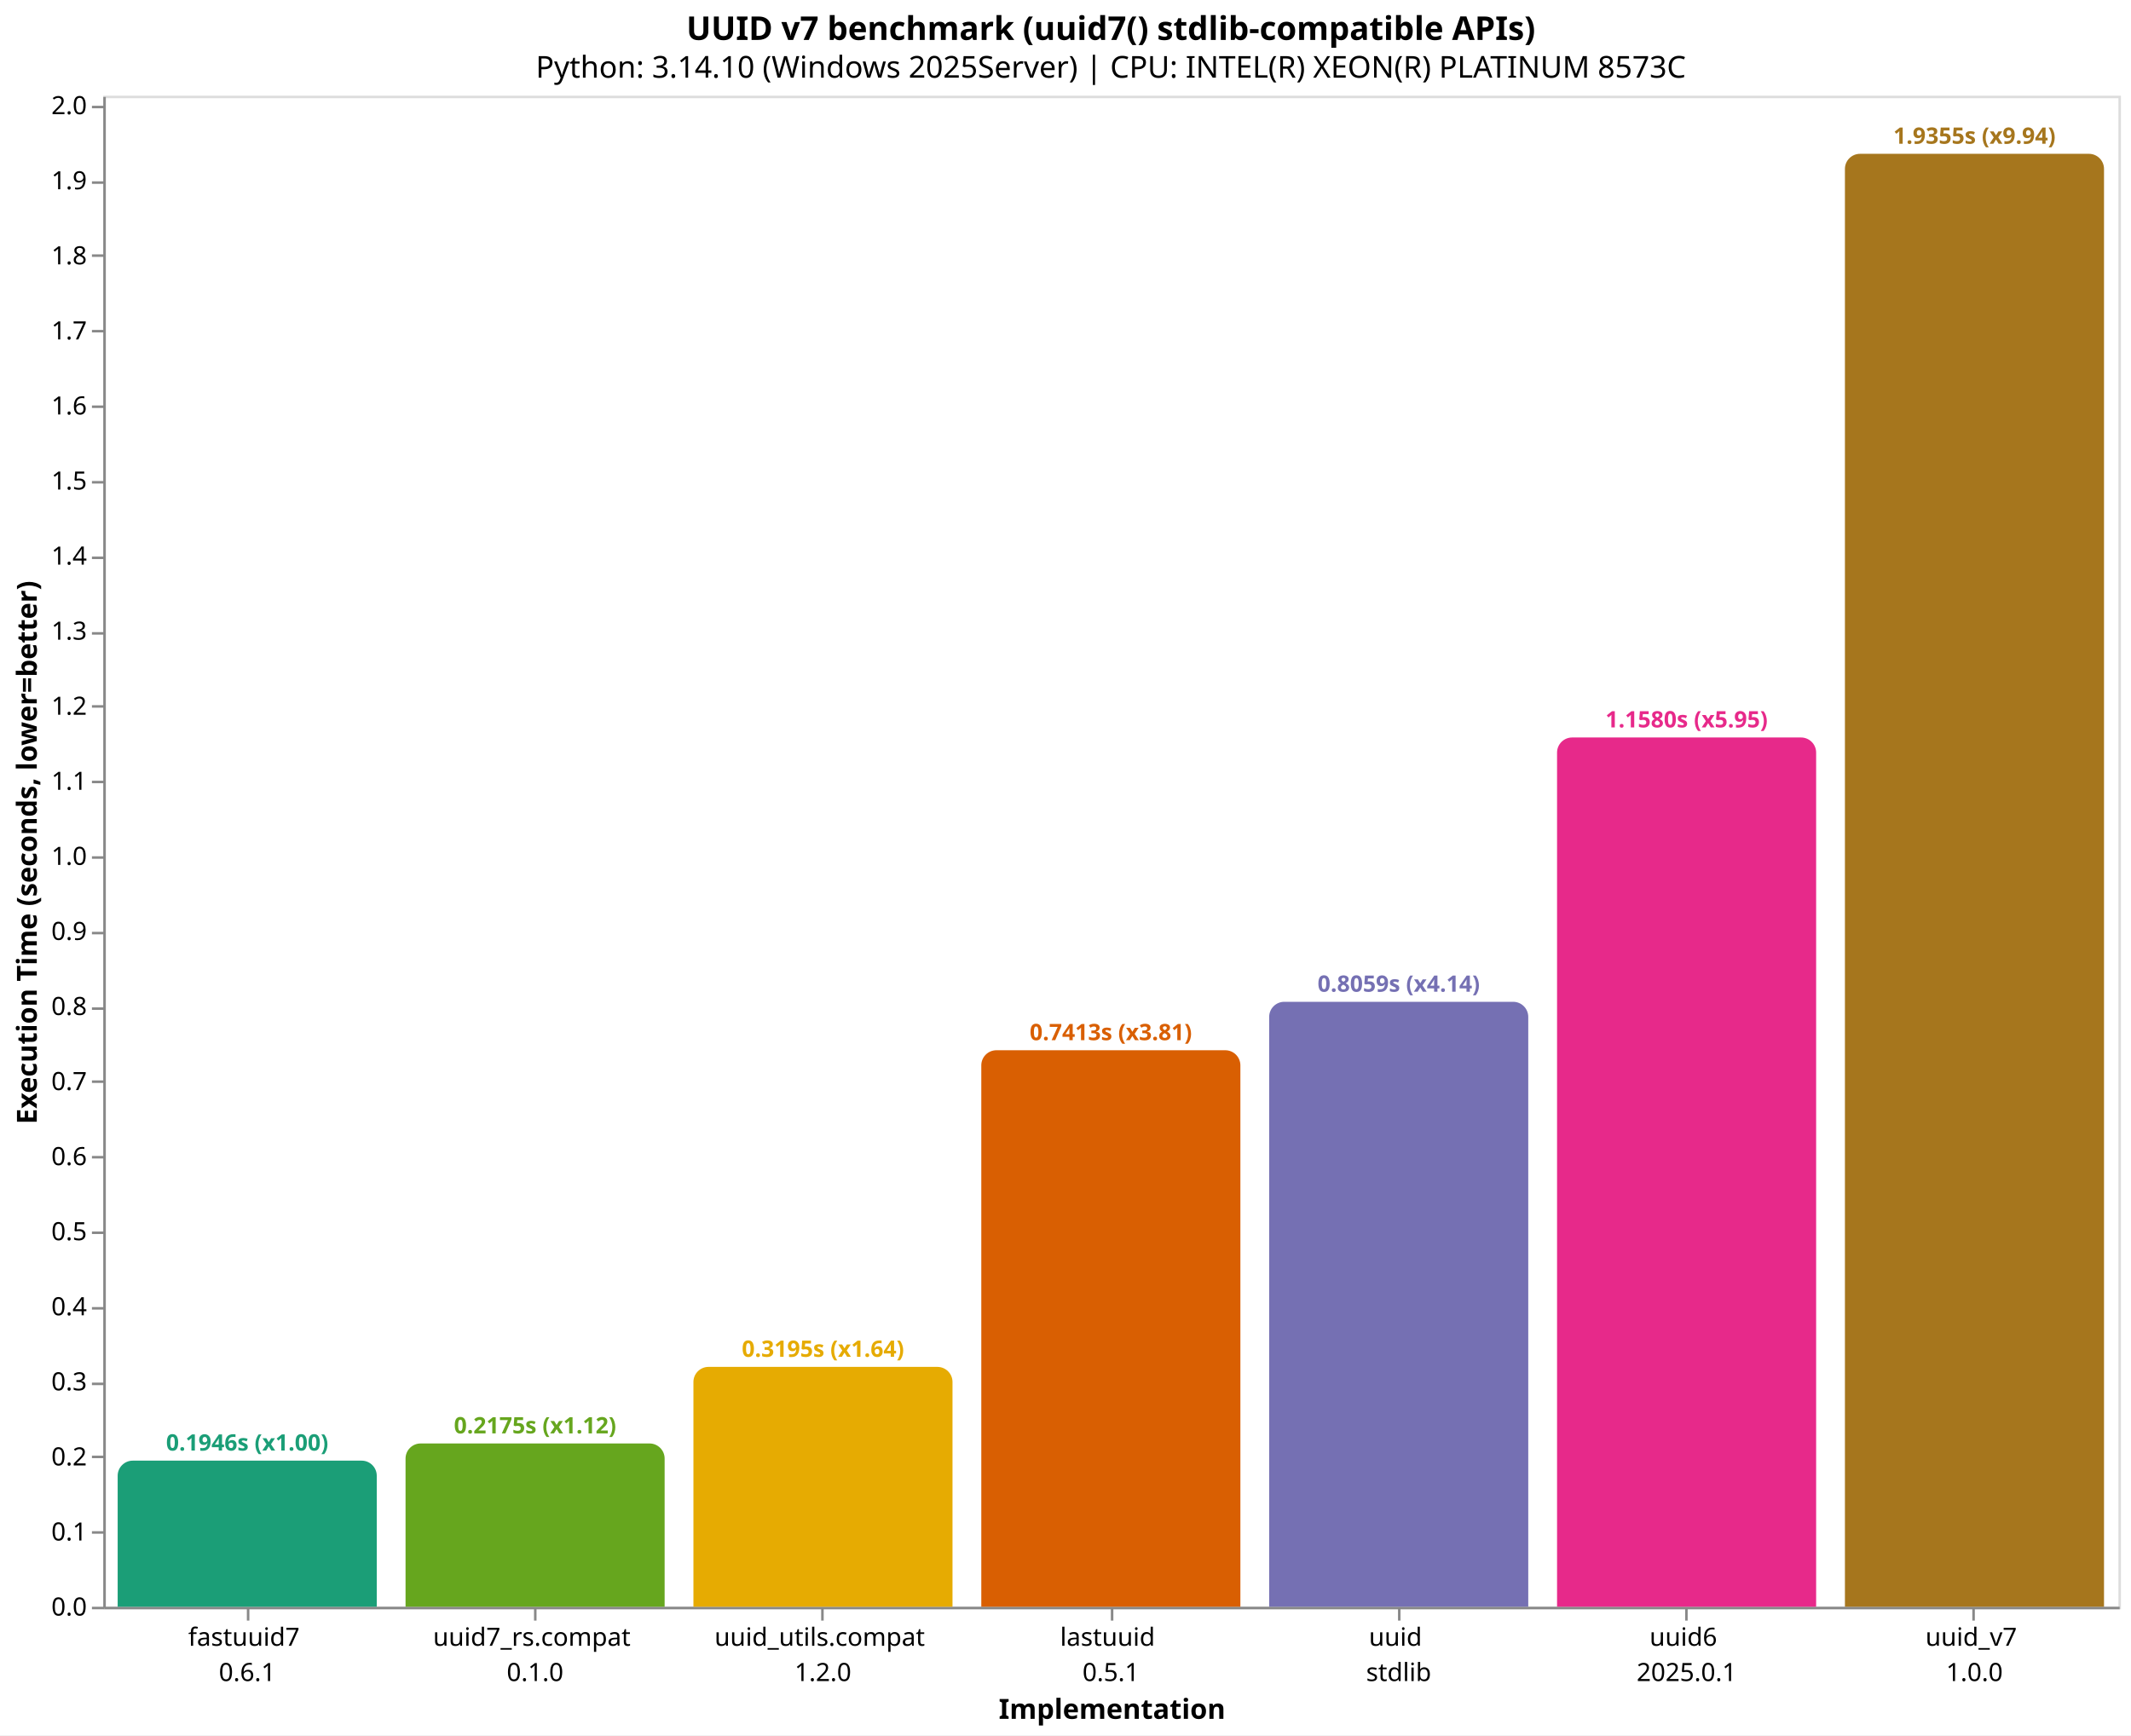
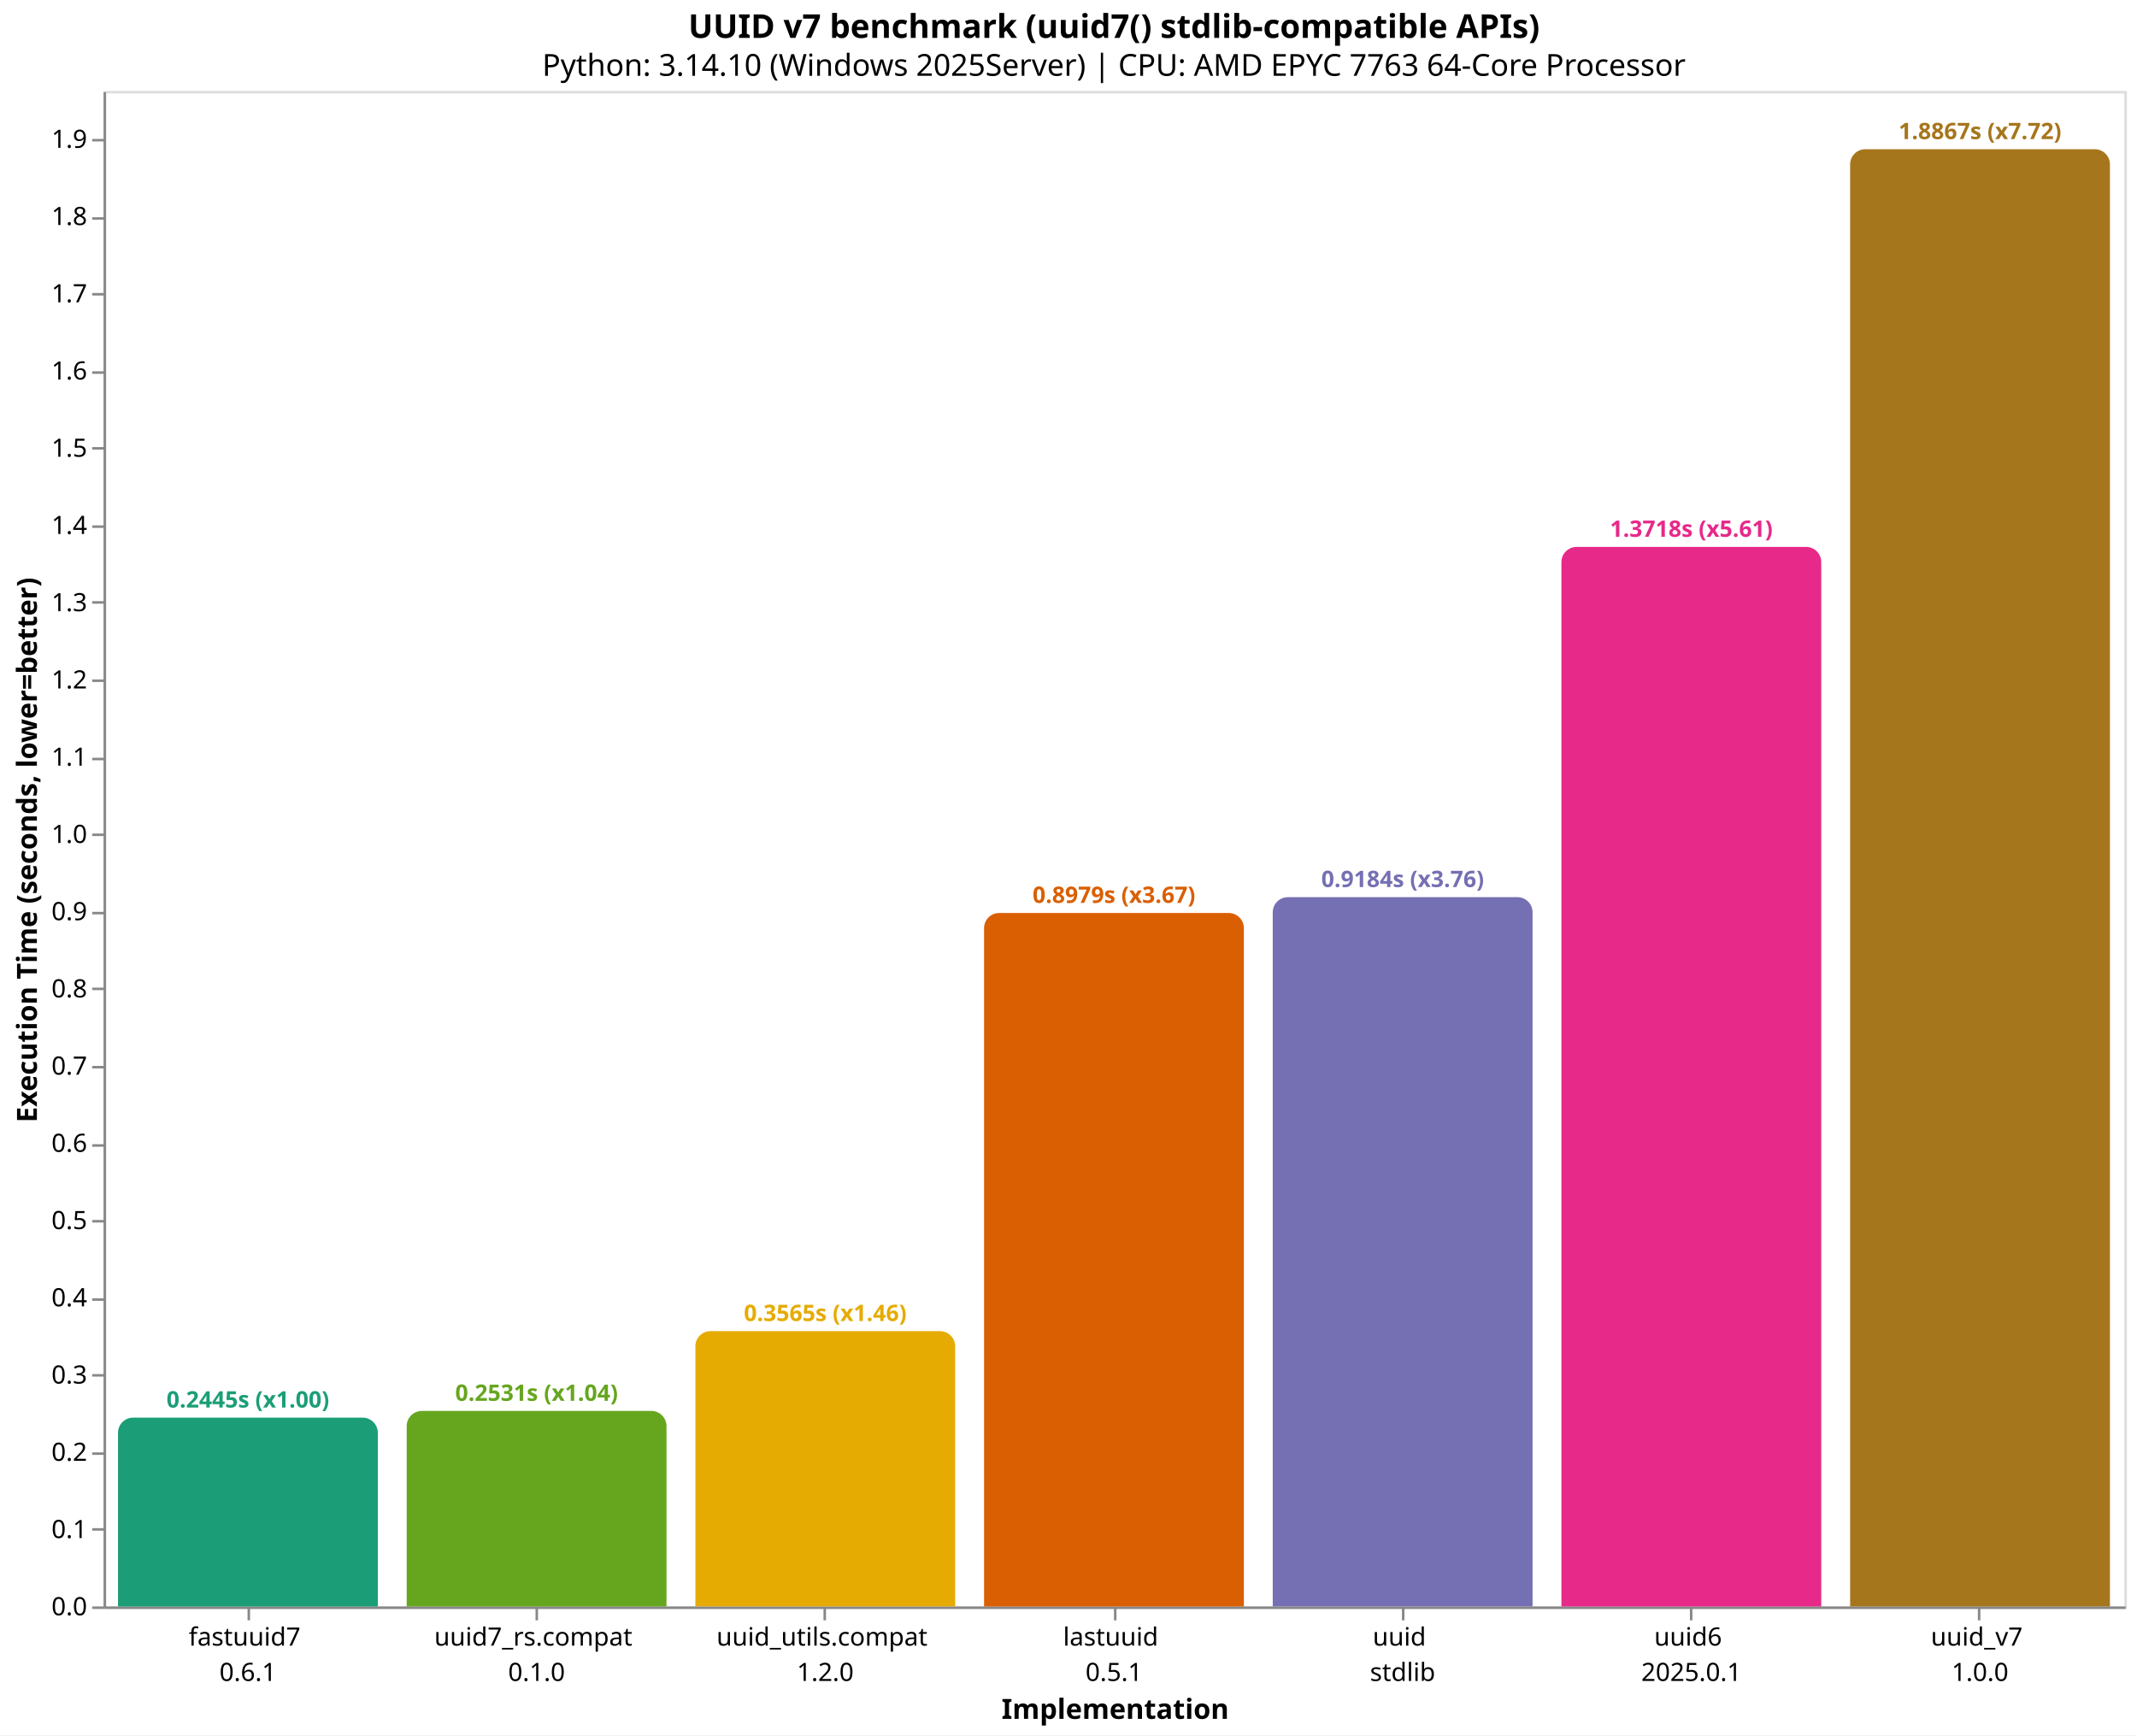
- <svg xmlns="http://www.w3.org/2000/svg" version="1.1" class="marks" width="846" height="689" viewBox="0 0 846 689">
-   <rect width="846" height="689" fill="white" />
-   <g fill="none" stroke-miterlimit="10" transform="translate(41,38)">
+ <svg xmlns="http://www.w3.org/2000/svg" version="1.1" class="marks" width="846" height="687" viewBox="0 0 846 687">
+   <rect width="846" height="687" fill="white" />
+   <g fill="none" stroke-miterlimit="10" transform="translate(41,36)">
    <g class="mark-group role-frame root" role="graphics-object" aria-roledescription="group mark container">
      <g transform="translate(0,0)">
        <path class="background" aria-hidden="true" d="M0.5,0.5h800v600h-800Z" stroke="#ddd" />
        <g>
          <g class="mark-group role-axis" role="graphics-symbol" aria-roledescription="axis" aria-label="X-axis titled 'Implementation' for a discrete scale with 7 values: fastuuid7&#10;0.6.1, uuid7_rs.compat&#10;0.1.0, uuid_utils.compat&#10;1.2.0, lastuuid&#10;0.5.1, uuid&#10;stdlib, uuid6&#10;2025.0.1, uuid_v7&#10;1.0.0">
            <g transform="translate(0.5,600.5)">
              <path class="background" aria-hidden="true" d="M0,0h0v0h0Z" pointer-events="none" />
              <g>
                <g class="mark-rule role-axis-tick" pointer-events="none">
                  <line transform="translate(57,0)" x2="0" y2="5" stroke="#888" stroke-width="1" opacity="1" />
                  <line transform="translate(171,0)" x2="0" y2="5" stroke="#888" stroke-width="1" opacity="1" />
                  <line transform="translate(285,0)" x2="0" y2="5" stroke="#888" stroke-width="1" opacity="1" />
                  <line transform="translate(400,0)" x2="0" y2="5" stroke="#888" stroke-width="1" opacity="1" />
                  <line transform="translate(514,0)" x2="0" y2="5" stroke="#888" stroke-width="1" opacity="1" />
                  <line transform="translate(628,0)" x2="0" y2="5" stroke="#888" stroke-width="1" opacity="1" />
                  <line transform="translate(742,0)" x2="0" y2="5" stroke="#888" stroke-width="1" opacity="1" />
                </g>
                <g class="mark-text role-axis-label" pointer-events="none">
                  <text text-anchor="middle" transform="translate(56.64286,15)" font-family="sans-serif" font-size="10px" fill="#000" opacity="1">
                    <tspan>fastuuid7</tspan>
                    <tspan x="0" dy="14">0.6.1</tspan>
                  </text>
                  <text text-anchor="middle" transform="translate(170.9286,15)" font-family="sans-serif" font-size="10px" fill="#000" opacity="1">
                    <tspan>uuid7_rs.compat</tspan>
                    <tspan x="0" dy="14">0.1.0</tspan>
                  </text>
                  <text text-anchor="middle" transform="translate(285.2143,15)" font-family="sans-serif" font-size="10px" fill="#000" opacity="1">
                    <tspan>uuid_utils.compat</tspan>
                    <tspan x="0" dy="14">1.2.0</tspan>
                  </text>
                  <text text-anchor="middle" transform="translate(399.5,15)" font-family="sans-serif" font-size="10px" fill="#000" opacity="1">
                    <tspan>lastuuid</tspan>
                    <tspan x="0" dy="14">0.5.1</tspan>
                  </text>
                  <text text-anchor="middle" transform="translate(513.7857,15)" font-family="sans-serif" font-size="10px" fill="#000" opacity="1">
                    <tspan>uuid</tspan>
                    <tspan x="0" dy="14">stdlib</tspan>
                  </text>
                  <text text-anchor="middle" transform="translate(628.0714,15)" font-family="sans-serif" font-size="10px" fill="#000" opacity="1">
                    <tspan>uuid6</tspan>
                    <tspan x="0" dy="14">2025.0.1</tspan>
                  </text>
                  <text text-anchor="middle" transform="translate(742.3571,15)" font-family="sans-serif" font-size="10px" fill="#000" opacity="1">
                    <tspan>uuid_v7</tspan>
                    <tspan x="0" dy="14">1.0.0</tspan>
                  </text>
                </g>
                <g class="mark-rule role-axis-domain" pointer-events="none">
                  <line transform="translate(0,0)" x2="800" y2="0" stroke="#888" stroke-width="1" opacity="1" />
                </g>
                <g class="mark-text role-axis-title" pointer-events="none">
                  <text text-anchor="middle" transform="translate(400,44)" font-family="sans-serif" font-size="11px" font-weight="bold" fill="#000" opacity="1">Implementation</text>
                </g>
              </g>
              <path class="foreground" aria-hidden="true" d="" pointer-events="none" display="none" />
            </g>
          </g>
          <g class="mark-group role-axis" role="graphics-symbol" aria-roledescription="axis" aria-label="Y-axis titled 'Execution Time (seconds, lower=better)' for a linear scale with values from 0.0 to 2.0">
            <g transform="translate(0.5,0.5)">
              <path class="background" aria-hidden="true" d="M0,0h0v0h0Z" pointer-events="none" />
              <g>
                <g class="mark-rule role-axis-tick" pointer-events="none">
                  <line transform="translate(0,600)" x2="-5" y2="0" stroke="#888" stroke-width="1" opacity="1" />
-                   <line transform="translate(0,570)" x2="-5" y2="0" stroke="#888" stroke-width="1" opacity="1" />
-                   <line transform="translate(0,540)" x2="-5" y2="0" stroke="#888" stroke-width="1" opacity="1" />
-                   <line transform="translate(0,511)" x2="-5" y2="0" stroke="#888" stroke-width="1" opacity="1" />
-                   <line transform="translate(0,481)" x2="-5" y2="0" stroke="#888" stroke-width="1" opacity="1" />
-                   <line transform="translate(0,451)" x2="-5" y2="0" stroke="#888" stroke-width="1" opacity="1" />
-                   <line transform="translate(0,421)" x2="-5" y2="0" stroke="#888" stroke-width="1" opacity="1" />
-                   <line transform="translate(0,391)" x2="-5" y2="0" stroke="#888" stroke-width="1" opacity="1" />
-                   <line transform="translate(0,362)" x2="-5" y2="0" stroke="#888" stroke-width="1" opacity="1" />
-                   <line transform="translate(0,332)" x2="-5" y2="0" stroke="#888" stroke-width="1" opacity="1" />
-                   <line transform="translate(0,302)" x2="-5" y2="0" stroke="#888" stroke-width="1" opacity="1" />
-                   <line transform="translate(0,272)" x2="-5" y2="0" stroke="#888" stroke-width="1" opacity="1" />
-                   <line transform="translate(0,242)" x2="-5" y2="0" stroke="#888" stroke-width="1" opacity="1" />
-                   <line transform="translate(0,213)" x2="-5" y2="0" stroke="#888" stroke-width="1" opacity="1" />
-                   <line transform="translate(0,183)" x2="-5" y2="0" stroke="#888" stroke-width="1" opacity="1" />
-                   <line transform="translate(0,153)" x2="-5" y2="0" stroke="#888" stroke-width="1" opacity="1" />
-                   <line transform="translate(0,123)" x2="-5" y2="0" stroke="#888" stroke-width="1" opacity="1" />
-                   <line transform="translate(0,93)" x2="-5" y2="0" stroke="#888" stroke-width="1" opacity="1" />
-                   <line transform="translate(0,63)" x2="-5" y2="0" stroke="#888" stroke-width="1" opacity="1" />
-                   <line transform="translate(0,34)" x2="-5" y2="0" stroke="#888" stroke-width="1" opacity="1" />
-                   <line transform="translate(0,4)" x2="-5" y2="0" stroke="#888" stroke-width="1" opacity="1" />
+                   <line transform="translate(0,569)" x2="-5" y2="0" stroke="#888" stroke-width="1" opacity="1" />
+                   <line transform="translate(0,539)" x2="-5" y2="0" stroke="#888" stroke-width="1" opacity="1" />
+                   <line transform="translate(0,508)" x2="-5" y2="0" stroke="#888" stroke-width="1" opacity="1" />
+                   <line transform="translate(0,478)" x2="-5" y2="0" stroke="#888" stroke-width="1" opacity="1" />
+                   <line transform="translate(0,447)" x2="-5" y2="0" stroke="#888" stroke-width="1" opacity="1" />
+                   <line transform="translate(0,417)" x2="-5" y2="0" stroke="#888" stroke-width="1" opacity="1" />
+                   <line transform="translate(0,386)" x2="-5" y2="0" stroke="#888" stroke-width="1" opacity="1" />
+                   <line transform="translate(0,355)" x2="-5" y2="0" stroke="#888" stroke-width="1" opacity="1" />
+                   <line transform="translate(0,325)" x2="-5" y2="0" stroke="#888" stroke-width="1" opacity="1" />
+                   <line transform="translate(0,294)" x2="-5" y2="0" stroke="#888" stroke-width="1" opacity="1" />
+                   <line transform="translate(0,264)" x2="-5" y2="0" stroke="#888" stroke-width="1" opacity="1" />
+                   <line transform="translate(0,233)" x2="-5" y2="0" stroke="#888" stroke-width="1" opacity="1" />
+                   <line transform="translate(0,202)" x2="-5" y2="0" stroke="#888" stroke-width="1" opacity="1" />
+                   <line transform="translate(0,172)" x2="-5" y2="0" stroke="#888" stroke-width="1" opacity="1" />
+                   <line transform="translate(0,141)" x2="-5" y2="0" stroke="#888" stroke-width="1" opacity="1" />
+                   <line transform="translate(0,111)" x2="-5" y2="0" stroke="#888" stroke-width="1" opacity="1" />
+                   <line transform="translate(0,80)" x2="-5" y2="0" stroke="#888" stroke-width="1" opacity="1" />
+                   <line transform="translate(0,50)" x2="-5" y2="0" stroke="#888" stroke-width="1" opacity="1" />
+                   <line transform="translate(0,19)" x2="-5" y2="0" stroke="#888" stroke-width="1" opacity="1" />
                </g>
                <g class="mark-text role-axis-label" pointer-events="none">
                  <text text-anchor="end" transform="translate(-7,603)" font-family="sans-serif" font-size="10px" fill="#000" opacity="1">0.0</text>
-                   <text text-anchor="end" transform="translate(-7,573.1924)" font-family="sans-serif" font-size="10px" fill="#000" opacity="1">0.1</text>
-                   <text text-anchor="end" transform="translate(-7,543.3849)" font-family="sans-serif" font-size="10px" fill="#000" opacity="1">0.2</text>
-                   <text text-anchor="end" transform="translate(-7,513.5773)" font-family="sans-serif" font-size="10px" fill="#000" opacity="1">0.3</text>
-                   <text text-anchor="end" transform="translate(-7,483.7697)" font-family="sans-serif" font-size="10px" fill="#000" opacity="1">0.4</text>
-                   <text text-anchor="end" transform="translate(-7,453.9622)" font-family="sans-serif" font-size="10px" fill="#000" opacity="1">0.5</text>
-                   <text text-anchor="end" transform="translate(-7,424.1546)" font-family="sans-serif" font-size="10px" fill="#000" opacity="1">0.6</text>
-                   <text text-anchor="end" transform="translate(-7,394.347)" font-family="sans-serif" font-size="10px" fill="#000" opacity="1">0.7</text>
-                   <text text-anchor="end" transform="translate(-7,364.5395)" font-family="sans-serif" font-size="10px" fill="#000" opacity="1">0.8</text>
-                   <text text-anchor="end" transform="translate(-7,334.7319)" font-family="sans-serif" font-size="10px" fill="#000" opacity="1">0.9</text>
-                   <text text-anchor="end" transform="translate(-7,304.9243)" font-family="sans-serif" font-size="10px" fill="#000" opacity="1">1.0</text>
-                   <text text-anchor="end" transform="translate(-7,275.1167)" font-family="sans-serif" font-size="10px" fill="#000" opacity="1">1.1</text>
-                   <text text-anchor="end" transform="translate(-7,245.3092)" font-family="sans-serif" font-size="10px" fill="#000" opacity="1">1.2</text>
-                   <text text-anchor="end" transform="translate(-7,215.5016)" font-family="sans-serif" font-size="10px" fill="#000" opacity="1">1.3</text>
-                   <text text-anchor="end" transform="translate(-7,185.694)" font-family="sans-serif" font-size="10px" fill="#000" opacity="1">1.4</text>
-                   <text text-anchor="end" transform="translate(-7,155.8865)" font-family="sans-serif" font-size="10px" fill="#000" opacity="1">1.5</text>
-                   <text text-anchor="end" transform="translate(-7,126.0789)" font-family="sans-serif" font-size="10px" fill="#000" opacity="1">1.6</text>
-                   <text text-anchor="end" transform="translate(-7,96.27133)" font-family="sans-serif" font-size="10px" fill="#000" opacity="1">1.7</text>
-                   <text text-anchor="end" transform="translate(-7,66.46376)" font-family="sans-serif" font-size="10px" fill="#000" opacity="1">1.8</text>
-                   <text text-anchor="end" transform="translate(-7,36.6562)" font-family="sans-serif" font-size="10px" fill="#000" opacity="1">1.9</text>
-                   <text text-anchor="end" transform="translate(-7,6.848627)" font-family="sans-serif" font-size="10px" fill="#000" opacity="1">2.0</text>
+                   <text text-anchor="end" transform="translate(-7,572.4222)" font-family="sans-serif" font-size="10px" fill="#000" opacity="1">0.1</text>
+                   <text text-anchor="end" transform="translate(-7,541.8443)" font-family="sans-serif" font-size="10px" fill="#000" opacity="1">0.2</text>
+                   <text text-anchor="end" transform="translate(-7,511.2665)" font-family="sans-serif" font-size="10px" fill="#000" opacity="1">0.3</text>
+                   <text text-anchor="end" transform="translate(-7,480.6887)" font-family="sans-serif" font-size="10px" fill="#000" opacity="1">0.4</text>
+                   <text text-anchor="end" transform="translate(-7,450.1109)" font-family="sans-serif" font-size="10px" fill="#000" opacity="1">0.5</text>
+                   <text text-anchor="end" transform="translate(-7,419.533)" font-family="sans-serif" font-size="10px" fill="#000" opacity="1">0.6</text>
+                   <text text-anchor="end" transform="translate(-7,388.9552)" font-family="sans-serif" font-size="10px" fill="#000" opacity="1">0.7</text>
+                   <text text-anchor="end" transform="translate(-7,358.3774)" font-family="sans-serif" font-size="10px" fill="#000" opacity="1">0.8</text>
+                   <text text-anchor="end" transform="translate(-7,327.7995)" font-family="sans-serif" font-size="10px" fill="#000" opacity="1">0.9</text>
+                   <text text-anchor="end" transform="translate(-7,297.2217)" font-family="sans-serif" font-size="10px" fill="#000" opacity="1">1.0</text>
+                   <text text-anchor="end" transform="translate(-7,266.6439)" font-family="sans-serif" font-size="10px" fill="#000" opacity="1">1.1</text>
+                   <text text-anchor="end" transform="translate(-7,236.066)" font-family="sans-serif" font-size="10px" fill="#000" opacity="1">1.2</text>
+                   <text text-anchor="end" transform="translate(-7,205.4882)" font-family="sans-serif" font-size="10px" fill="#000" opacity="1">1.3</text>
+                   <text text-anchor="end" transform="translate(-7,174.9104)" font-family="sans-serif" font-size="10px" fill="#000" opacity="1">1.4</text>
+                   <text text-anchor="end" transform="translate(-7,144.3326)" font-family="sans-serif" font-size="10px" fill="#000" opacity="1">1.5</text>
+                   <text text-anchor="end" transform="translate(-7,113.7547)" font-family="sans-serif" font-size="10px" fill="#000" opacity="1">1.6</text>
+                   <text text-anchor="end" transform="translate(-7,83.17689)" font-family="sans-serif" font-size="10px" fill="#000" opacity="1">1.7</text>
+                   <text text-anchor="end" transform="translate(-7,52.59906)" font-family="sans-serif" font-size="10px" fill="#000" opacity="1">1.8</text>
+                   <text text-anchor="end" transform="translate(-7,22.02123)" font-family="sans-serif" font-size="10px" fill="#000" opacity="1">1.9</text>
                </g>
                <g class="mark-rule role-axis-domain" pointer-events="none">
                  <line transform="translate(0,600)" x2="0" y2="-600" stroke="#888" stroke-width="1" opacity="1" />
                </g>
                <g class="mark-text role-axis-title" pointer-events="none">
                  <text text-anchor="middle" transform="translate(-24.90137,300) rotate(-90) translate(0,-2)" font-family="sans-serif" font-size="11px" font-weight="bold" fill="#000" opacity="1">Execution Time (seconds, lower=better)</text>
                </g>
              </g>
              <path class="foreground" aria-hidden="true" d="" pointer-events="none" display="none" />
            </g>
          </g>
          <g class="mark-group role-scope" role="graphics-object" aria-roledescription="group mark container">
-             <g transform="translate(5.714286,541.9833)">
-               <path class="background" aria-hidden="true" d="M6,0L96.857,0C100.169,0,102.857,2.689,102.857,6L102.857,58.017C102.857,58.017,102.857,58.017,102.857,58.017L0,58.017C0,58.017,0,58.017,0,58.017L0,6C0,2.689,2.689,0,6,0Z" />
+             <g transform="translate(5.714286,525.2469)">
+               <path class="background" aria-hidden="true" d="M6,0L96.857,0C100.169,0,102.857,2.689,102.857,6L102.857,74.753C102.857,74.753,102.857,74.753,102.857,74.753L0,74.753C0,74.753,0,74.753,0,74.753L0,6C0,2.689,2.689,0,6,0Z" />
              <g clip-path="url(#clip10)">
                <g class="mark-group role-scope" role="graphics-object" aria-roledescription="group mark container">
-                   <g transform="translate(0,-541.9833)">
-                     <path class="background" aria-hidden="true" d="M0,0h102.857v0h-102.857Z" />
-                     <g>
-                       <g class="mark-rect role-mark layer_0_marks" role="graphics-object" aria-roledescription="rect mark container">
-                         <path aria-label="Implementation: fastuuid7&#10;0.6.1; Execution Time (seconds, lower=better): 0.1946374; implementation: fastuuid7; Execution Time (s): 0.1946; Slowdown: 1.00" role="graphics-symbol" aria-roledescription="bar" d="M0,541.983h102.857v58.017h-102.857Z" fill="#1b9e77" />
-                       </g>
-                     </g>
-                     <path class="foreground" aria-hidden="true" d="" display="none" />
-                   </g>
-                 </g>
-               </g>
-               <path class="foreground" aria-hidden="true" d="" display="none" />
-             </g>
-             <g transform="translate(120,535.1617)">
-               <path class="background" aria-hidden="true" d="M6,0L96.857,0C100.169,0,102.857,2.689,102.857,6L102.857,64.838C102.857,64.838,102.857,64.838,102.857,64.838L0,64.838C0,64.838,0,64.838,0,64.838L0,6C0,2.689,2.689,0,6,0Z" />
+                   <g transform="translate(0,-525.2469)">
+                     <path class="background" aria-hidden="true" d="M0,0h102.857v0h-102.857Z" />
+                     <g>
+                       <g class="mark-rect role-mark layer_0_marks" role="graphics-object" aria-roledescription="rect mark container">
+                         <path aria-label="Implementation: fastuuid7&#10;0.6.1; Execution Time (seconds, lower=better): 0.2444682; implementation: fastuuid7; Execution Time (s): 0.2445; Slowdown: 1.00" role="graphics-symbol" aria-roledescription="bar" d="M0,525.247h102.857v74.753h-102.857Z" fill="#1b9e77" />
+                       </g>
+                     </g>
+                     <path class="foreground" aria-hidden="true" d="" display="none" />
+                   </g>
+                 </g>
+               </g>
+               <path class="foreground" aria-hidden="true" d="" display="none" />
+             </g>
+             <g transform="translate(120,522.5964)">
+               <path class="background" aria-hidden="true" d="M6,0L96.857,0C100.169,0,102.857,2.689,102.857,6L102.857,77.404C102.857,77.404,102.857,77.404,102.857,77.404L0,77.404C0,77.404,0,77.404,0,77.404L0,6C0,2.689,2.689,0,6,0Z" />
              <g clip-path="url(#clip11)">
                <g class="mark-group role-scope" role="graphics-object" aria-roledescription="group mark container">
-                   <g transform="translate(0,-535.1617)">
-                     <path class="background" aria-hidden="true" d="M0,0h102.857v0h-102.857Z" />
-                     <g>
-                       <g class="mark-rect role-mark layer_0_marks" role="graphics-object" aria-roledescription="rect mark container">
-                         <path aria-label="Implementation: uuid7_rs.compat&#10;0.1.0; Execution Time (seconds, lower=better): 0.2175231; implementation: uuid7_rs.compat; Execution Time (s): 0.2175; Slowdown: 1.12" role="graphics-symbol" aria-roledescription="bar" d="M0,535.162h102.857v64.838h-102.857Z" fill="#66a61e" />
-                       </g>
-                     </g>
-                     <path class="foreground" aria-hidden="true" d="" display="none" />
-                   </g>
-                 </g>
-               </g>
-               <path class="foreground" aria-hidden="true" d="" display="none" />
-             </g>
-             <g transform="translate(234.2857,504.7569)">
-               <path class="background" aria-hidden="true" d="M6,0L96.857,0C100.169,0,102.857,2.689,102.857,6L102.857,95.243C102.857,95.243,102.857,95.243,102.857,95.243L0,95.243C0,95.243,0,95.243,0,95.243L0,6C0,2.689,2.689,0,6,0Z" />
+                   <g transform="translate(0,-522.5964)">
+                     <path class="background" aria-hidden="true" d="M0,0h102.857v0h-102.857Z" />
+                     <g>
+                       <g class="mark-rect role-mark layer_0_marks" role="graphics-object" aria-roledescription="rect mark container">
+                         <path aria-label="Implementation: uuid7_rs.compat&#10;0.1.0; Execution Time (seconds, lower=better): 0.2531363; implementation: uuid7_rs.compat; Execution Time (s): 0.2531; Slowdown: 1.04" role="graphics-symbol" aria-roledescription="bar" d="M0,522.596h102.857v77.404h-102.857Z" fill="#66a61e" />
+                       </g>
+                     </g>
+                     <path class="foreground" aria-hidden="true" d="" display="none" />
+                   </g>
+                 </g>
+               </g>
+               <path class="foreground" aria-hidden="true" d="" display="none" />
+             </g>
+             <g transform="translate(234.2857,491.0035)">
+               <path class="background" aria-hidden="true" d="M6,0L96.857,0C100.169,0,102.857,2.689,102.857,6L102.857,108.996C102.857,108.996,102.857,108.996,102.857,108.996L0,108.996C0,108.996,0,108.996,0,108.996L0,6C0,2.689,2.689,0,6,0Z" />
              <g clip-path="url(#clip12)">
                <g class="mark-group role-scope" role="graphics-object" aria-roledescription="group mark container">
-                   <g transform="translate(0,-504.7569)">
-                     <path class="background" aria-hidden="true" d="M0,0h102.857v0h-102.857Z" />
-                     <g>
-                       <g class="mark-rect role-mark layer_0_marks" role="graphics-object" aria-roledescription="rect mark container">
-                         <path aria-label="Implementation: uuid_utils.compat&#10;1.2.0; Execution Time (seconds, lower=better): 0.3195265; implementation: uuid_utils.compat; Execution Time (s): 0.3195; Slowdown: 1.64" role="graphics-symbol" aria-roledescription="bar" d="M0,504.757h102.857v95.243h-102.857Z" fill="#e6ab02" />
-                       </g>
-                     </g>
-                     <path class="foreground" aria-hidden="true" d="" display="none" />
-                   </g>
-                 </g>
-               </g>
-               <path class="foreground" aria-hidden="true" d="" display="none" />
-             </g>
-             <g transform="translate(348.5714,379.0236)">
-               <path class="background" aria-hidden="true" d="M6,0L96.857,0C100.169,0,102.857,2.689,102.857,6L102.857,220.976C102.857,220.976,102.857,220.976,102.857,220.976L0,220.976C0,220.976,0,220.976,0,220.976L0,6C0,2.689,2.689,0,6,0Z" />
+                   <g transform="translate(0,-491.0035)">
+                     <path class="background" aria-hidden="true" d="M0,0h102.857v0h-102.857Z" />
+                     <g>
+                       <g class="mark-rect role-mark layer_0_marks" role="graphics-object" aria-roledescription="rect mark container">
+                         <path aria-label="Implementation: uuid_utils.compat&#10;1.2.0; Execution Time (seconds, lower=better): 0.3564559; implementation: uuid_utils.compat; Execution Time (s): 0.3565; Slowdown: 1.46" role="graphics-symbol" aria-roledescription="bar" d="M0,491.004h102.857v108.996h-102.857Z" fill="#e6ab02" />
+                       </g>
+                     </g>
+                     <path class="foreground" aria-hidden="true" d="" display="none" />
+                   </g>
+                 </g>
+               </g>
+               <path class="foreground" aria-hidden="true" d="" display="none" />
+             </g>
+             <g transform="translate(348.5714,325.4554)">
+               <path class="background" aria-hidden="true" d="M6,0L96.857,0C100.169,0,102.857,2.689,102.857,6L102.857,274.545C102.857,274.545,102.857,274.545,102.857,274.545L0,274.545C0,274.545,0,274.545,0,274.545L0,6C0,2.689,2.689,0,6,0Z" />
              <g clip-path="url(#clip13)">
                <g class="mark-group role-scope" role="graphics-object" aria-roledescription="group mark container">
-                   <g transform="translate(0,-379.0236)">
-                     <path class="background" aria-hidden="true" d="M0,0h102.857v0h-102.857Z" />
-                     <g>
-                       <g class="mark-rect role-mark layer_0_marks" role="graphics-object" aria-roledescription="rect mark container">
-                         <path aria-label="Implementation: lastuuid&#10;0.5.1; Execution Time (seconds, lower=better): 0.7413432; implementation: lastuuid; Execution Time (s): 0.7413; Slowdown: 3.81" role="graphics-symbol" aria-roledescription="bar" d="M0,379.024h102.857v220.976h-102.857Z" fill="#d95f02" />
-                       </g>
-                     </g>
-                     <path class="foreground" aria-hidden="true" d="" display="none" />
-                   </g>
-                 </g>
-               </g>
-               <path class="foreground" aria-hidden="true" d="" display="none" />
-             </g>
-             <g transform="translate(462.8571,359.7892)">
-               <path class="background" aria-hidden="true" d="M6,0L96.857,0C100.169,0,102.857,2.689,102.857,6L102.857,240.211C102.857,240.211,102.857,240.211,102.857,240.211L0,240.211C0,240.211,0,240.211,0,240.211L0,6C0,2.689,2.689,0,6,0Z" />
+                   <g transform="translate(0,-325.4554)">
+                     <path class="background" aria-hidden="true" d="M0,0h102.857v0h-102.857Z" />
+                     <g>
+                       <g class="mark-rect role-mark layer_0_marks" role="graphics-object" aria-roledescription="rect mark container">
+                         <path aria-label="Implementation: lastuuid&#10;0.5.1; Execution Time (seconds, lower=better): 0.8978552; implementation: lastuuid; Execution Time (s): 0.8979; Slowdown: 3.67" role="graphics-symbol" aria-roledescription="bar" d="M0,325.455h102.857v274.545h-102.857Z" fill="#d95f02" />
+                       </g>
+                     </g>
+                     <path class="foreground" aria-hidden="true" d="" display="none" />
+                   </g>
+                 </g>
+               </g>
+               <path class="foreground" aria-hidden="true" d="" display="none" />
+             </g>
+             <g transform="translate(462.8571,319.1866)">
+               <path class="background" aria-hidden="true" d="M6,0L96.857,0C100.169,0,102.857,2.689,102.857,6L102.857,280.813C102.857,280.813,102.857,280.813,102.857,280.813L0,280.813C0,280.813,0,280.813,0,280.813L0,6C0,2.689,2.689,0,6,0Z" />
              <g clip-path="url(#clip14)">
                <g class="mark-group role-scope" role="graphics-object" aria-roledescription="group mark container">
-                   <g transform="translate(0,-359.7892)">
-                     <path class="background" aria-hidden="true" d="M0,0h102.857v0h-102.857Z" />
-                     <g>
-                       <g class="mark-rect role-mark layer_0_marks" role="graphics-object" aria-roledescription="rect mark container">
-                         <path aria-label="Implementation: uuid&#10;stdlib; Execution Time (seconds, lower=better): 0.8058717; implementation: uuid; Execution Time (s): 0.8059; Slowdown: 4.14" role="graphics-symbol" aria-roledescription="bar" d="M0,359.789h102.857v240.211h-102.857Z" fill="#7570b3" />
-                       </g>
-                     </g>
-                     <path class="foreground" aria-hidden="true" d="" display="none" />
-                   </g>
-                 </g>
-               </g>
-               <path class="foreground" aria-hidden="true" d="" display="none" />
-             </g>
-             <g transform="translate(577.1429,254.8348)">
-               <path class="background" aria-hidden="true" d="M6,0L96.857,0C100.169,0,102.857,2.689,102.857,6L102.857,345.165C102.857,345.165,102.857,345.165,102.857,345.165L0,345.165C0,345.165,0,345.165,0,345.165L0,6C0,2.689,2.689,0,6,0Z" />
+                   <g transform="translate(0,-319.1866)">
+                     <path class="background" aria-hidden="true" d="M0,0h102.857v0h-102.857Z" />
+                     <g>
+                       <g class="mark-rect role-mark layer_0_marks" role="graphics-object" aria-roledescription="rect mark container">
+                         <path aria-label="Implementation: uuid&#10;stdlib; Execution Time (seconds, lower=better): 0.9183563; implementation: uuid; Execution Time (s): 0.9184; Slowdown: 3.76" role="graphics-symbol" aria-roledescription="bar" d="M0,319.187h102.857v280.813h-102.857Z" fill="#7570b3" />
+                       </g>
+                     </g>
+                     <path class="foreground" aria-hidden="true" d="" display="none" />
+                   </g>
+                 </g>
+               </g>
+               <path class="foreground" aria-hidden="true" d="" display="none" />
+             </g>
+             <g transform="translate(577.1429,180.5258)">
+               <path class="background" aria-hidden="true" d="M6,0L96.857,0C100.169,0,102.857,2.689,102.857,6L102.857,419.474C102.857,419.474,102.857,419.474,102.857,419.474L0,419.474C0,419.474,0,419.474,0,419.474L0,6C0,2.689,2.689,0,6,0Z" />
              <g clip-path="url(#clip15)">
                <g class="mark-group role-scope" role="graphics-object" aria-roledescription="group mark container">
-                   <g transform="translate(0,-254.8348)">
-                     <path class="background" aria-hidden="true" d="M0,0h102.857v0h-102.857Z" />
-                     <g>
-                       <g class="mark-rect role-mark layer_0_marks" role="graphics-object" aria-roledescription="rect mark container">
-                         <path aria-label="Implementation: uuid6&#10;2025.0.1; Execution Time (seconds, lower=better): 1.1579783; implementation: uuid6; Execution Time (s): 1.1580; Slowdown: 5.95" role="graphics-symbol" aria-roledescription="bar" d="M0,254.835h102.857v345.165h-102.857Z" fill="#e7298a" />
+                   <g transform="translate(0,-180.5258)">
+                     <path class="background" aria-hidden="true" d="M0,0h102.857v0h-102.857Z" />
+                     <g>
+                       <g class="mark-rect role-mark layer_0_marks" role="graphics-object" aria-roledescription="rect mark container">
+                         <path aria-label="Implementation: uuid6&#10;2025.0.1; Execution Time (seconds, lower=better): 1.3718247; implementation: uuid6; Execution Time (s): 1.3718; Slowdown: 5.61" role="graphics-symbol" aria-roledescription="bar" d="M0,180.526h102.857v419.474h-102.857Z" fill="#e7298a" />
                      </g>
                    </g>
                    <path class="foreground" aria-hidden="true" d="" display="none" />
                  </g>
                </g>
              </g>
              <path class="foreground" aria-hidden="true" d="" display="none" />
            </g>
            <g transform="translate(691.4286,23.07692)">
              <path class="background" aria-hidden="true" d="M6,0L96.857,0C100.169,0,102.857,2.689,102.857,6L102.857,576.923C102.857,576.923,102.857,576.923,102.857,576.923L0,576.923C0,576.923,0,576.923,0,576.923L0,6C0,2.689,2.689,0,6,0Z" />
              <g clip-path="url(#clip16)">
                <g class="mark-group role-scope" role="graphics-object" aria-roledescription="group mark container">
                  <g transform="translate(0,-23.07692)">
                    <path class="background" aria-hidden="true" d="M0,0h102.857v0h-102.857Z" />
                    <g>
                      <g class="mark-rect role-mark layer_0_marks" role="graphics-object" aria-roledescription="rect mark container">
-                         <path aria-label="Implementation: uuid_v7&#10;1.0.0; Execution Time (seconds, lower=better): 1.9354919; implementation: uuid_v7; Execution Time (s): 1.9355; Slowdown: 9.94" role="graphics-symbol" aria-roledescription="bar" d="M0,23.077h102.857v576.923h-102.857Z" fill="#a6761d" />
+                         <path aria-label="Implementation: uuid_v7&#10;1.0.0; Execution Time (seconds, lower=better): 1.8867365; implementation: uuid_v7; Execution Time (s): 1.8867; Slowdown: 7.72" role="graphics-symbol" aria-roledescription="bar" d="M0,23.077h102.857v576.923h-102.857Z" fill="#a6761d" />
                      </g>
                    </g>
                    <path class="foreground" aria-hidden="true" d="" display="none" />
                  </g>
                </g>
              </g>
              <path class="foreground" aria-hidden="true" d="" display="none" />
            </g>
          </g>
          <g class="mark-text role-mark layer_1_marks" role="graphics-object" aria-roledescription="text mark container">
-             <text aria-label="Implementation: fastuuid7&#10;0.6.1; Execution Time (seconds, lower=better): 0.1946374; implementation: fastuuid7; label: 0.1946s (x1.00); Execution Time (s): 0.1946; Slowdown: 1.00" role="graphics-symbol" aria-roledescription="text mark" text-anchor="middle" transform="translate(57.14286,537.9833)" font-family="sans-serif" font-size="9px" font-weight="bold" fill="#1b9e77">0.1946s (x1.00)</text>
-             <text aria-label="Implementation: uuid7_rs.compat&#10;0.1.0; Execution Time (seconds, lower=better): 0.2175231; implementation: uuid7_rs.compat; label: 0.2175s (x1.12); Execution Time (s): 0.2175; Slowdown: 1.12" role="graphics-symbol" aria-roledescription="text mark" text-anchor="middle" transform="translate(171.4286,531.1617)" font-family="sans-serif" font-size="9px" font-weight="bold" fill="#66a61e">0.2175s (x1.12)</text>
-             <text aria-label="Implementation: uuid_utils.compat&#10;1.2.0; Execution Time (seconds, lower=better): 0.3195265; implementation: uuid_utils.compat; label: 0.3195s (x1.64); Execution Time (s): 0.3195; Slowdown: 1.64" role="graphics-symbol" aria-roledescription="text mark" text-anchor="middle" transform="translate(285.7143,500.7569)" font-family="sans-serif" font-size="9px" font-weight="bold" fill="#e6ab02">0.3195s (x1.64)</text>
-             <text aria-label="Implementation: lastuuid&#10;0.5.1; Execution Time (seconds, lower=better): 0.7413432; implementation: lastuuid; label: 0.7413s (x3.81); Execution Time (s): 0.7413; Slowdown: 3.81" role="graphics-symbol" aria-roledescription="text mark" text-anchor="middle" transform="translate(400,375.0236)" font-family="sans-serif" font-size="9px" font-weight="bold" fill="#d95f02">0.7413s (x3.81)</text>
-             <text aria-label="Implementation: uuid&#10;stdlib; Execution Time (seconds, lower=better): 0.8058717; implementation: uuid; label: 0.8059s (x4.14); Execution Time (s): 0.8059; Slowdown: 4.14" role="graphics-symbol" aria-roledescription="text mark" text-anchor="middle" transform="translate(514.2857,355.7892)" font-family="sans-serif" font-size="9px" font-weight="bold" fill="#7570b3">0.8059s (x4.14)</text>
-             <text aria-label="Implementation: uuid6&#10;2025.0.1; Execution Time (seconds, lower=better): 1.1579783; implementation: uuid6; label: 1.1580s (x5.95); Execution Time (s): 1.1580; Slowdown: 5.95" role="graphics-symbol" aria-roledescription="text mark" text-anchor="middle" transform="translate(628.5714,250.8348)" font-family="sans-serif" font-size="9px" font-weight="bold" fill="#e7298a">1.1580s (x5.95)</text>
-             <text aria-label="Implementation: uuid_v7&#10;1.0.0; Execution Time (seconds, lower=better): 1.9354919; implementation: uuid_v7; label: 1.9355s (x9.94); Execution Time (s): 1.9355; Slowdown: 9.94" role="graphics-symbol" aria-roledescription="text mark" text-anchor="middle" transform="translate(742.8571,19.07692)" font-family="sans-serif" font-size="9px" font-weight="bold" fill="#a6761d">1.9355s (x9.94)</text>
+             <text aria-label="Implementation: fastuuid7&#10;0.6.1; Execution Time (seconds, lower=better): 0.2444682; implementation: fastuuid7; label: 0.2445s (x1.00); Execution Time (s): 0.2445; Slowdown: 1.00" role="graphics-symbol" aria-roledescription="text mark" text-anchor="middle" transform="translate(57.14286,521.2469)" font-family="sans-serif" font-size="9px" font-weight="bold" fill="#1b9e77">0.2445s (x1.00)</text>
+             <text aria-label="Implementation: uuid7_rs.compat&#10;0.1.0; Execution Time (seconds, lower=better): 0.2531363; implementation: uuid7_rs.compat; label: 0.2531s (x1.04); Execution Time (s): 0.2531; Slowdown: 1.04" role="graphics-symbol" aria-roledescription="text mark" text-anchor="middle" transform="translate(171.4286,518.5964)" font-family="sans-serif" font-size="9px" font-weight="bold" fill="#66a61e">0.2531s (x1.04)</text>
+             <text aria-label="Implementation: uuid_utils.compat&#10;1.2.0; Execution Time (seconds, lower=better): 0.3564559; implementation: uuid_utils.compat; label: 0.3565s (x1.46); Execution Time (s): 0.3565; Slowdown: 1.46" role="graphics-symbol" aria-roledescription="text mark" text-anchor="middle" transform="translate(285.7143,487.0035)" font-family="sans-serif" font-size="9px" font-weight="bold" fill="#e6ab02">0.3565s (x1.46)</text>
+             <text aria-label="Implementation: lastuuid&#10;0.5.1; Execution Time (seconds, lower=better): 0.8978552; implementation: lastuuid; label: 0.8979s (x3.67); Execution Time (s): 0.8979; Slowdown: 3.67" role="graphics-symbol" aria-roledescription="text mark" text-anchor="middle" transform="translate(400,321.4554)" font-family="sans-serif" font-size="9px" font-weight="bold" fill="#d95f02">0.8979s (x3.67)</text>
+             <text aria-label="Implementation: uuid&#10;stdlib; Execution Time (seconds, lower=better): 0.9183563; implementation: uuid; label: 0.9184s (x3.76); Execution Time (s): 0.9184; Slowdown: 3.76" role="graphics-symbol" aria-roledescription="text mark" text-anchor="middle" transform="translate(514.2857,315.1866)" font-family="sans-serif" font-size="9px" font-weight="bold" fill="#7570b3">0.9184s (x3.76)</text>
+             <text aria-label="Implementation: uuid6&#10;2025.0.1; Execution Time (seconds, lower=better): 1.3718247; implementation: uuid6; label: 1.3718s (x5.61); Execution Time (s): 1.3718; Slowdown: 5.61" role="graphics-symbol" aria-roledescription="text mark" text-anchor="middle" transform="translate(628.5714,176.5258)" font-family="sans-serif" font-size="9px" font-weight="bold" fill="#e7298a">1.3718s (x5.61)</text>
+             <text aria-label="Implementation: uuid_v7&#10;1.0.0; Execution Time (seconds, lower=better): 1.8867365; implementation: uuid_v7; label: 1.8867s (x7.72); Execution Time (s): 1.8867; Slowdown: 7.72" role="graphics-symbol" aria-roledescription="text mark" text-anchor="middle" transform="translate(742.8571,19.07692)" font-family="sans-serif" font-size="9px" font-weight="bold" fill="#a6761d">1.8867s (x7.72)</text>
          </g>
          <g class="mark-group role-title">
-             <g transform="translate(400,-32.15137)">
+             <g transform="translate(400,-31)">
              <path class="background" aria-hidden="true" d="M0,0h0v0h0Z" pointer-events="none" />
              <g>
                <g class="mark-text role-title-text" role="graphics-symbol" aria-roledescription="title" aria-label="Title text 'UUID v7 benchmark (uuid7() stdlib-compatible APIs)'" pointer-events="none">
                  <text text-anchor="middle" transform="translate(0,10)" font-family="sans-serif" font-size="13px" font-weight="bold" fill="#000" opacity="1">UUID v7 benchmark (uuid7() stdlib-compatible APIs)</text>
                </g>
-                 <g class="mark-text role-title-subtitle" role="graphics-symbol" aria-roledescription="subtitle" aria-label="Subtitle text 'Python: 3.14.10 (Windows 2025Server) | CPU: INTEL(R) XEON(R) PLATINUM 8573C'" pointer-events="none">
-                   <text text-anchor="middle" transform="translate(0,25)" font-family="sans-serif" font-size="12px" fill="#000" opacity="1">Python: 3.14.10 (Windows 2025Server) | CPU: INTEL(R) XEON(R) PLATINUM 8573C</text>
+                 <g class="mark-text role-title-subtitle" role="graphics-symbol" aria-roledescription="subtitle" aria-label="Subtitle text 'Python: 3.14.10 (Windows 2025Server) | CPU: AMD EPYC 7763 64-Core Processor'" pointer-events="none">
+                   <text text-anchor="middle" transform="translate(0,25)" font-family="sans-serif" font-size="12px" fill="#000" opacity="1">Python: 3.14.10 (Windows 2025Server) | CPU: AMD EPYC 7763 64-Core Processor</text>
                </g>
              </g>
              <path class="foreground" aria-hidden="true" d="" pointer-events="none" display="none" />
            </g>
          </g>
        </g>
        <path class="foreground" aria-hidden="true" d="" display="none" />
      </g>
    </g>
  </g>
  <defs>
    <clipPath id="clip10">
-       <path d="M6,0L96.857,0C100.169,0,102.857,2.689,102.857,6L102.857,58.017C102.857,58.017,102.857,58.017,102.857,58.017L0,58.017C0,58.017,0,58.017,0,58.017L0,6C0,2.689,2.689,0,6,0Z" />
+       <path d="M6,0L96.857,0C100.169,0,102.857,2.689,102.857,6L102.857,74.753C102.857,74.753,102.857,74.753,102.857,74.753L0,74.753C0,74.753,0,74.753,0,74.753L0,6C0,2.689,2.689,0,6,0Z" />
    </clipPath>
    <clipPath id="clip11">
-       <path d="M6,0L96.857,0C100.169,0,102.857,2.689,102.857,6L102.857,64.838C102.857,64.838,102.857,64.838,102.857,64.838L0,64.838C0,64.838,0,64.838,0,64.838L0,6C0,2.689,2.689,0,6,0Z" />
+       <path d="M6,0L96.857,0C100.169,0,102.857,2.689,102.857,6L102.857,77.404C102.857,77.404,102.857,77.404,102.857,77.404L0,77.404C0,77.404,0,77.404,0,77.404L0,6C0,2.689,2.689,0,6,0Z" />
    </clipPath>
    <clipPath id="clip12">
-       <path d="M6,0L96.857,0C100.169,0,102.857,2.689,102.857,6L102.857,95.243C102.857,95.243,102.857,95.243,102.857,95.243L0,95.243C0,95.243,0,95.243,0,95.243L0,6C0,2.689,2.689,0,6,0Z" />
+       <path d="M6,0L96.857,0C100.169,0,102.857,2.689,102.857,6L102.857,108.996C102.857,108.996,102.857,108.996,102.857,108.996L0,108.996C0,108.996,0,108.996,0,108.996L0,6C0,2.689,2.689,0,6,0Z" />
    </clipPath>
    <clipPath id="clip13">
-       <path d="M6,0L96.857,0C100.169,0,102.857,2.689,102.857,6L102.857,220.976C102.857,220.976,102.857,220.976,102.857,220.976L0,220.976C0,220.976,0,220.976,0,220.976L0,6C0,2.689,2.689,0,6,0Z" />
+       <path d="M6,0L96.857,0C100.169,0,102.857,2.689,102.857,6L102.857,274.545C102.857,274.545,102.857,274.545,102.857,274.545L0,274.545C0,274.545,0,274.545,0,274.545L0,6C0,2.689,2.689,0,6,0Z" />
    </clipPath>
    <clipPath id="clip14">
-       <path d="M6,0L96.857,0C100.169,0,102.857,2.689,102.857,6L102.857,240.211C102.857,240.211,102.857,240.211,102.857,240.211L0,240.211C0,240.211,0,240.211,0,240.211L0,6C0,2.689,2.689,0,6,0Z" />
+       <path d="M6,0L96.857,0C100.169,0,102.857,2.689,102.857,6L102.857,280.813C102.857,280.813,102.857,280.813,102.857,280.813L0,280.813C0,280.813,0,280.813,0,280.813L0,6C0,2.689,2.689,0,6,0Z" />
    </clipPath>
    <clipPath id="clip15">
-       <path d="M6,0L96.857,0C100.169,0,102.857,2.689,102.857,6L102.857,345.165C102.857,345.165,102.857,345.165,102.857,345.165L0,345.165C0,345.165,0,345.165,0,345.165L0,6C0,2.689,2.689,0,6,0Z" />
+       <path d="M6,0L96.857,0C100.169,0,102.857,2.689,102.857,6L102.857,419.474C102.857,419.474,102.857,419.474,102.857,419.474L0,419.474C0,419.474,0,419.474,0,419.474L0,6C0,2.689,2.689,0,6,0Z" />
    </clipPath>
    <clipPath id="clip16">
      <path d="M6,0L96.857,0C100.169,0,102.857,2.689,102.857,6L102.857,576.923C102.857,576.923,102.857,576.923,102.857,576.923L0,576.923C0,576.923,0,576.923,0,576.923L0,6C0,2.689,2.689,0,6,0Z" />
    </clipPath>
  </defs>
</svg>
